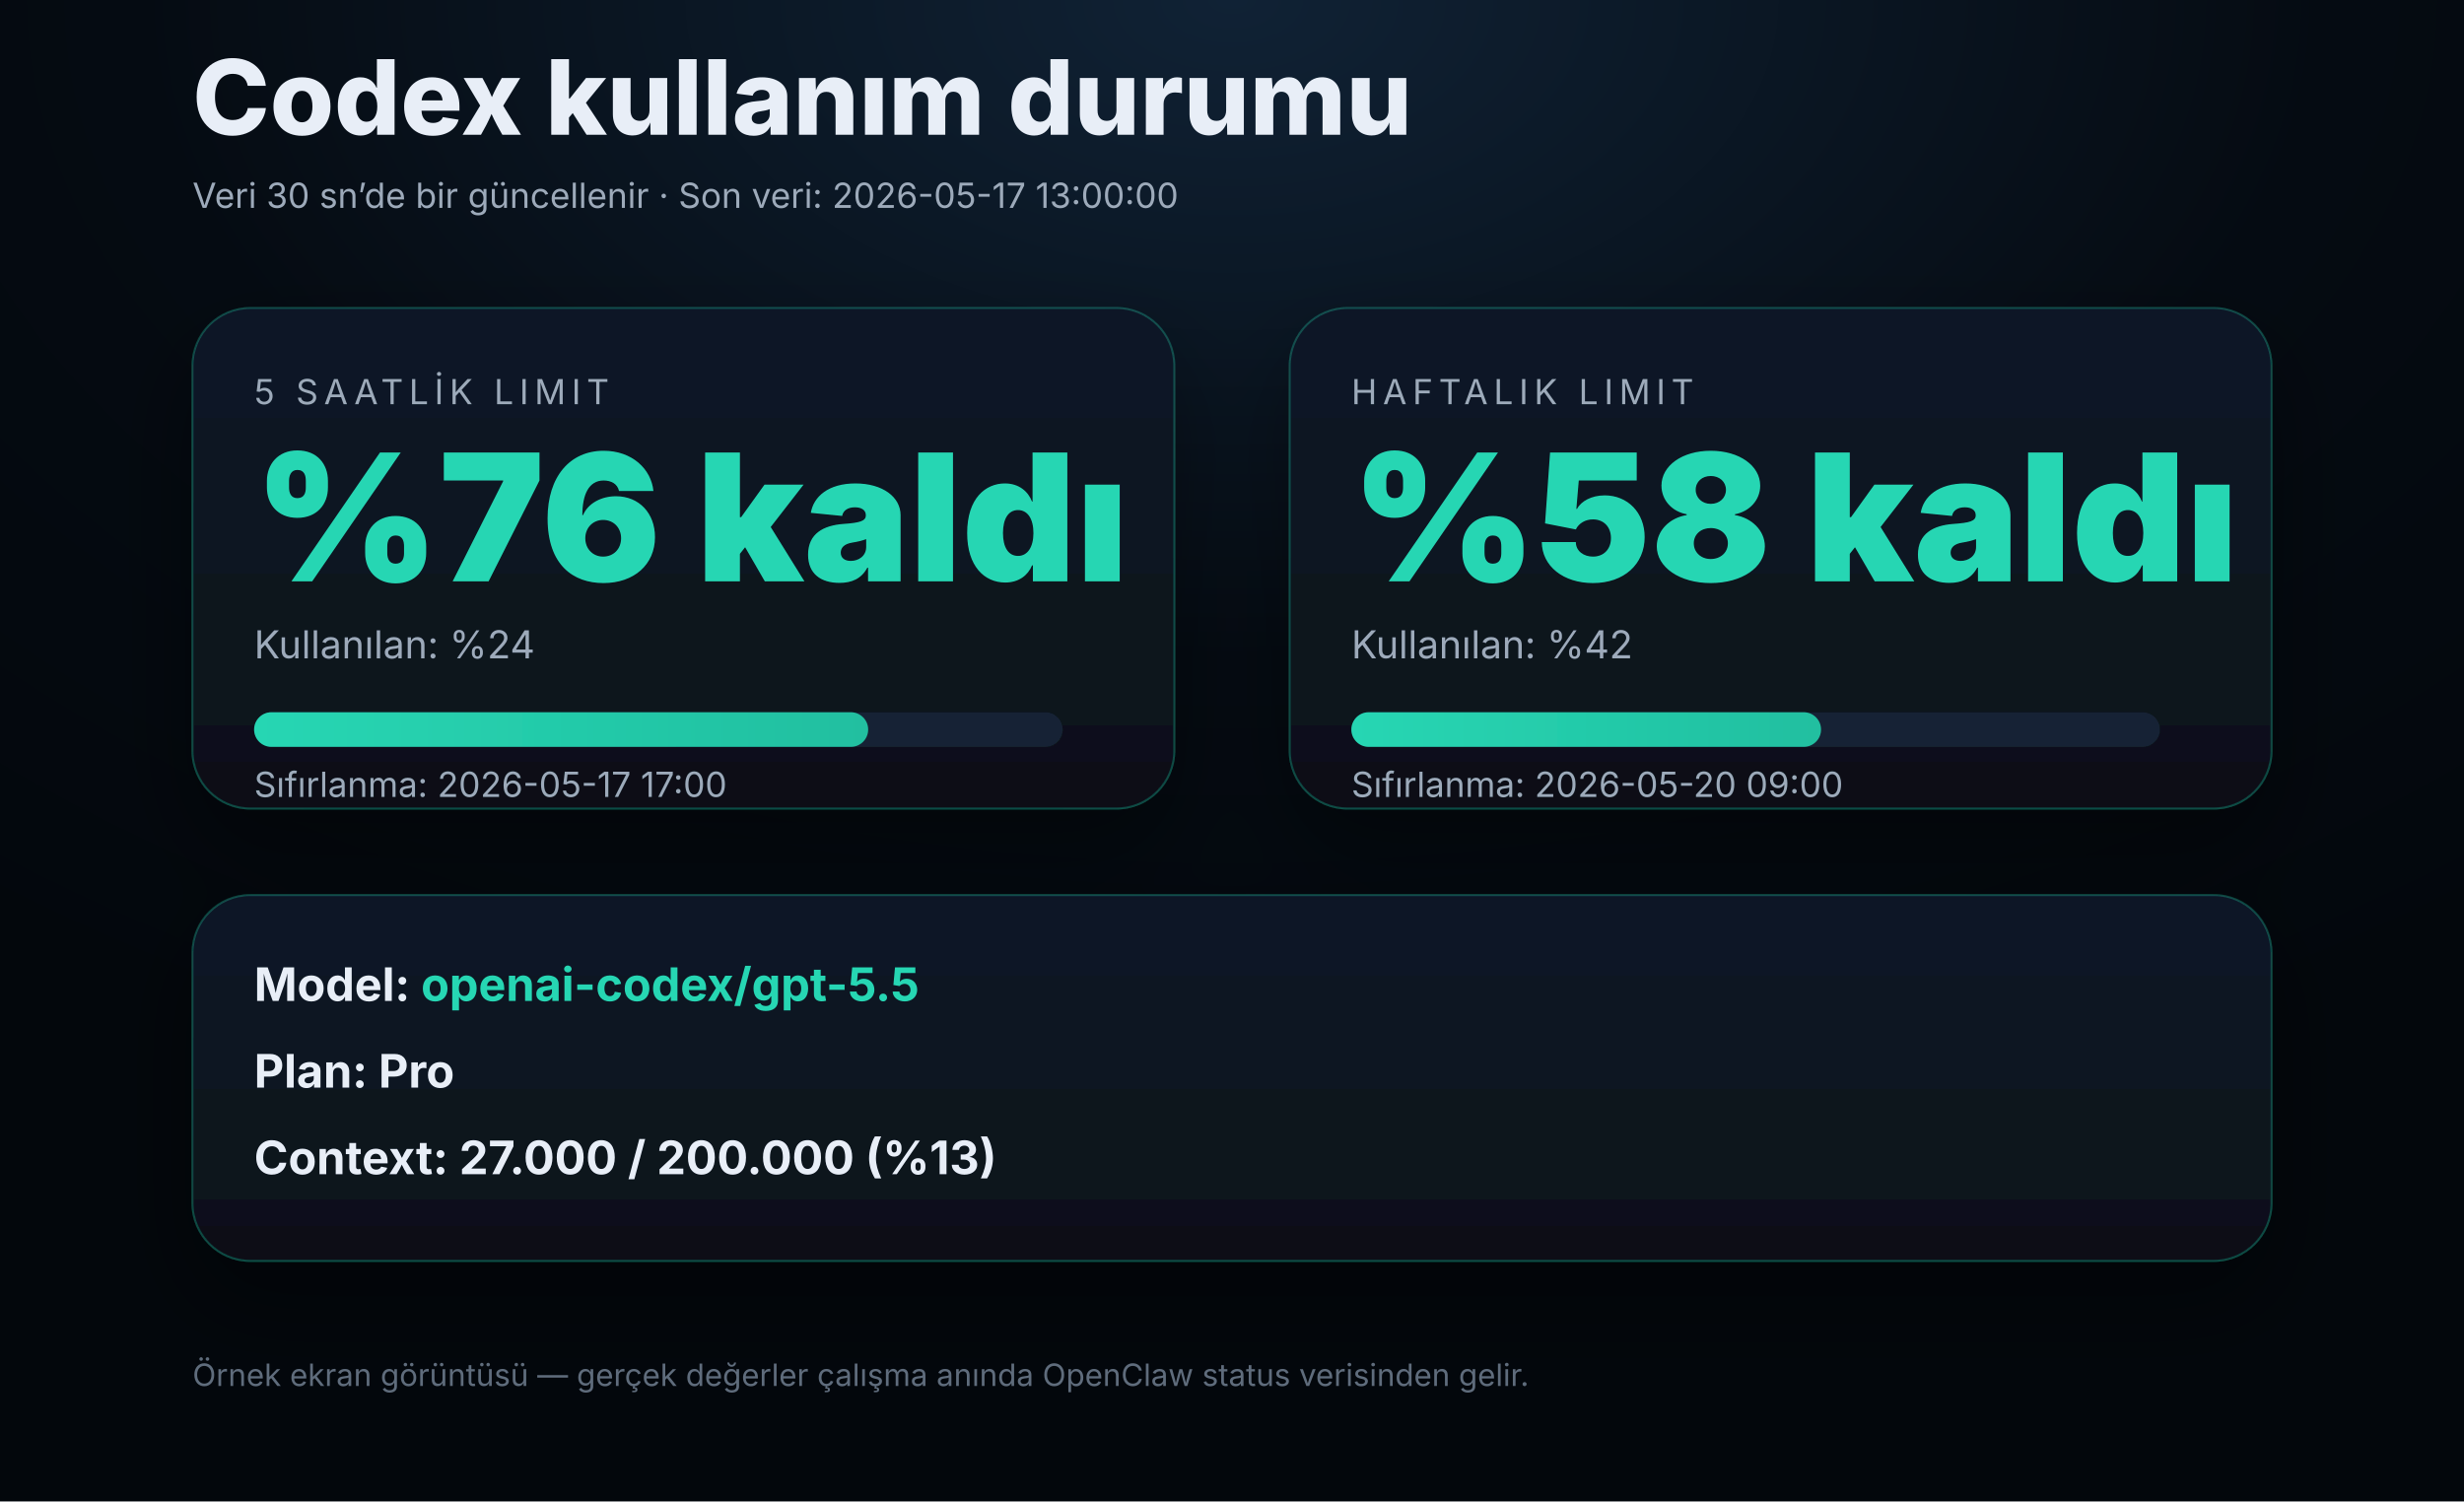
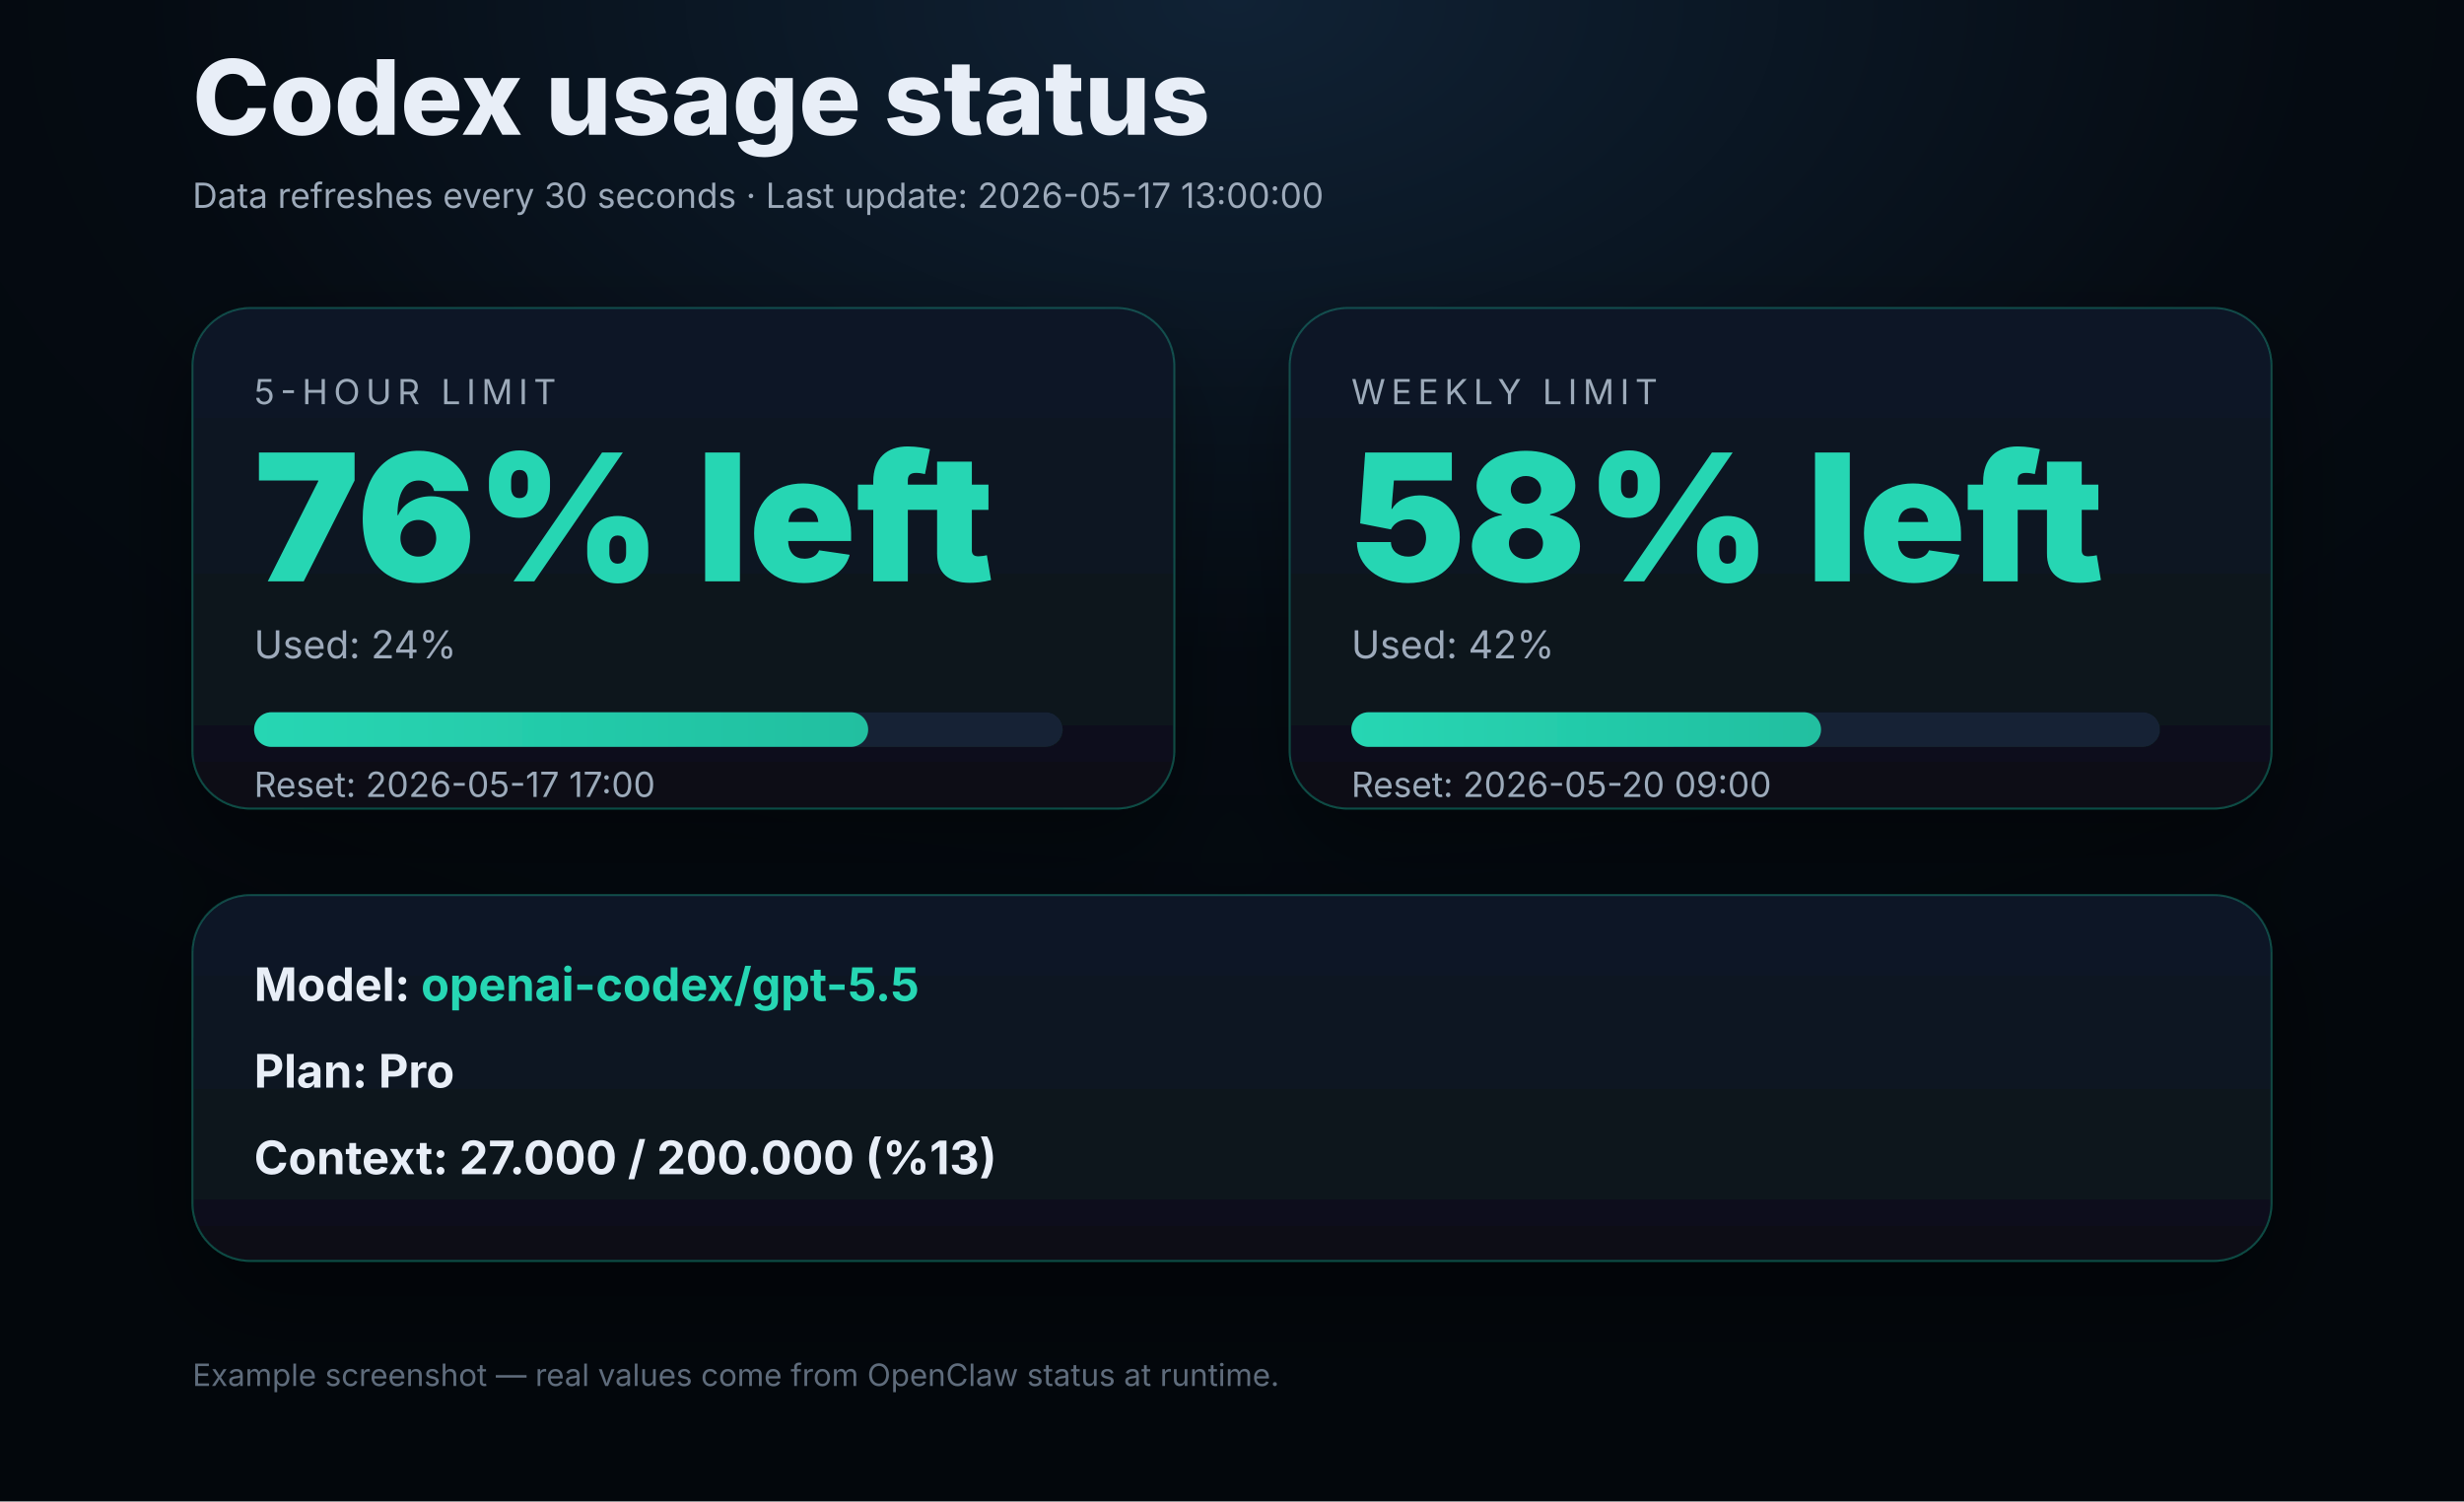
<svg xmlns="http://www.w3.org/2000/svg" width="1280" height="780" viewBox="0 0 1280 780" role="img" aria-label="Codex Usage örnek ekran görüntüsü">
  <defs>
    <radialGradient id="bg" cx="50%" cy="0%" r="80%">
      <stop offset="0%" stop-color="#102235" />
      <stop offset="55%" stop-color="#050b12" />
      <stop offset="100%" stop-color="#03070c" />
    </radialGradient>
    <linearGradient id="card" x1="0" y1="0" x2="0" y2="1">
      <stop offset="0%" stop-color="#0d1928" />
      <stop offset="100%" stop-color="#081018" />
    </linearGradient>
    <linearGradient id="accent" x1="0" y1="0" x2="1" y2="0">
      <stop offset="0%" stop-color="#28d6b3" />
      <stop offset="100%" stop-color="#20bfa0" />
    </linearGradient>
    <filter id="shadow" x="-20%" y="-20%" width="140%" height="140%">
      <feDropShadow dx="0" dy="22" stdDeviation="24" flood-color="#000000" flood-opacity="0.38" />
    </filter>
  </defs>
  <rect width="1280" height="780" fill="url(#bg)" />
  <g transform="translate(100 70)">
-     <text x="0" y="0" fill="#e8eef7" font-size="54" font-family="Inter, Segoe UI, Arial, sans-serif" font-weight="800">Codex kullanım durumu</text>
-     <text x="0" y="38" fill="#9daaba" font-size="18" font-family="Inter, Segoe UI, Arial, sans-serif">Veri 30 sn’de bir güncellenir · Son veri: 2026-05-17 13:00:00</text>
+     <text x="0" y="0" fill="#e8eef7" font-size="54" font-family="Inter, Segoe UI, Arial, sans-serif" font-weight="800">Codex usage status</text>
+     <text x="0" y="38" fill="#9daaba" font-size="18" font-family="Inter, Segoe UI, Arial, sans-serif">Data refreshes every 30 seconds · Last update: 2026-05-17 13:00:00</text>
  </g>
  <g filter="url(#shadow)">
    <rect x="100" y="160" width="510" height="260" rx="30" fill="url(#card)" stroke="rgba(40,214,179,0.28)" />
-     <text x="132" y="210" fill="#9daaba" font-size="18" font-family="Inter, Segoe UI, Arial" letter-spacing="3">5 SAATLİK LIMIT</text>
-     <text x="132" y="302" fill="#28d6b3" font-size="92" font-family="Inter, Segoe UI, Arial" font-weight="900">%76 kaldı</text>
-     <text x="132" y="342" fill="#9daaba" font-size="20" font-family="Inter, Segoe UI, Arial">Kullanılan: %24</text>
+     <text x="132" y="210" fill="#9daaba" font-size="18" font-family="Inter, Segoe UI, Arial" letter-spacing="3">5-HOUR LIMIT</text>
+     <text x="132" y="302" fill="#28d6b3" font-size="92" font-family="Inter, Segoe UI, Arial" font-weight="900">76% left</text>
+     <text x="132" y="342" fill="#9daaba" font-size="20" font-family="Inter, Segoe UI, Arial">Used: 24%</text>
    <rect x="132" y="370" width="420" height="18" rx="9" fill="#172434" />
    <rect x="132" y="370" width="319" height="18" rx="9" fill="url(#accent)" />
-     <text x="132" y="414" fill="#9daaba" font-size="18" font-family="Inter, Segoe UI, Arial">Sıfırlanma: 2026-05-17 17:00</text>
+     <text x="132" y="414" fill="#9daaba" font-size="18" font-family="Inter, Segoe UI, Arial">Reset: 2026-05-17 17:00</text>
    <rect x="670" y="160" width="510" height="260" rx="30" fill="url(#card)" stroke="rgba(40,214,179,0.28)" />
-     <text x="702" y="210" fill="#9daaba" font-size="18" font-family="Inter, Segoe UI, Arial" letter-spacing="3">HAFTALIK LIMIT</text>
-     <text x="702" y="302" fill="#28d6b3" font-size="92" font-family="Inter, Segoe UI, Arial" font-weight="900">%58 kaldı</text>
-     <text x="702" y="342" fill="#9daaba" font-size="20" font-family="Inter, Segoe UI, Arial">Kullanılan: %42</text>
+     <text x="702" y="210" fill="#9daaba" font-size="18" font-family="Inter, Segoe UI, Arial" letter-spacing="3">WEEKLY LIMIT</text>
+     <text x="702" y="302" fill="#28d6b3" font-size="92" font-family="Inter, Segoe UI, Arial" font-weight="900">58% left</text>
+     <text x="702" y="342" fill="#9daaba" font-size="20" font-family="Inter, Segoe UI, Arial">Used: 42%</text>
    <rect x="702" y="370" width="420" height="18" rx="9" fill="#172434" />
    <rect x="702" y="370" width="244" height="18" rx="9" fill="url(#accent)" />
-     <text x="702" y="414" fill="#9daaba" font-size="18" font-family="Inter, Segoe UI, Arial">Sıfırlanma: 2026-05-20 09:00</text>
+     <text x="702" y="414" fill="#9daaba" font-size="18" font-family="Inter, Segoe UI, Arial">Reset: 2026-05-20 09:00</text>
    <rect x="100" y="465" width="1080" height="190" rx="30" fill="url(#card)" stroke="rgba(40,214,179,0.28)" />
    <text x="132" y="520" fill="#e8eef7" font-size="24" font-family="Inter, Segoe UI, Arial" font-weight="700">Model: <tspan fill="#28d6b3">openai-codex/gpt-5.5</tspan>
    </text>
    <text x="132" y="565" fill="#e8eef7" font-size="24" font-family="Inter, Segoe UI, Arial" font-weight="700">Plan: Pro</text>
    <text x="132" y="610" fill="#e8eef7" font-size="24" font-family="Inter, Segoe UI, Arial" font-weight="700">Context: 27.000 / 200.000 (%13)</text>
  </g>
-   <text x="100" y="720" fill="#5f6c7c" font-size="16" font-family="Inter, Segoe UI, Arial">Örnek ekran görüntüsü — gerçek değerler çalışma anında OpenClaw status verisinden gelir.</text>
+   <text x="100" y="720" fill="#5f6c7c" font-size="16" font-family="Inter, Segoe UI, Arial">Example screenshot — real values come from OpenClaw status at runtime.</text>
</svg>
